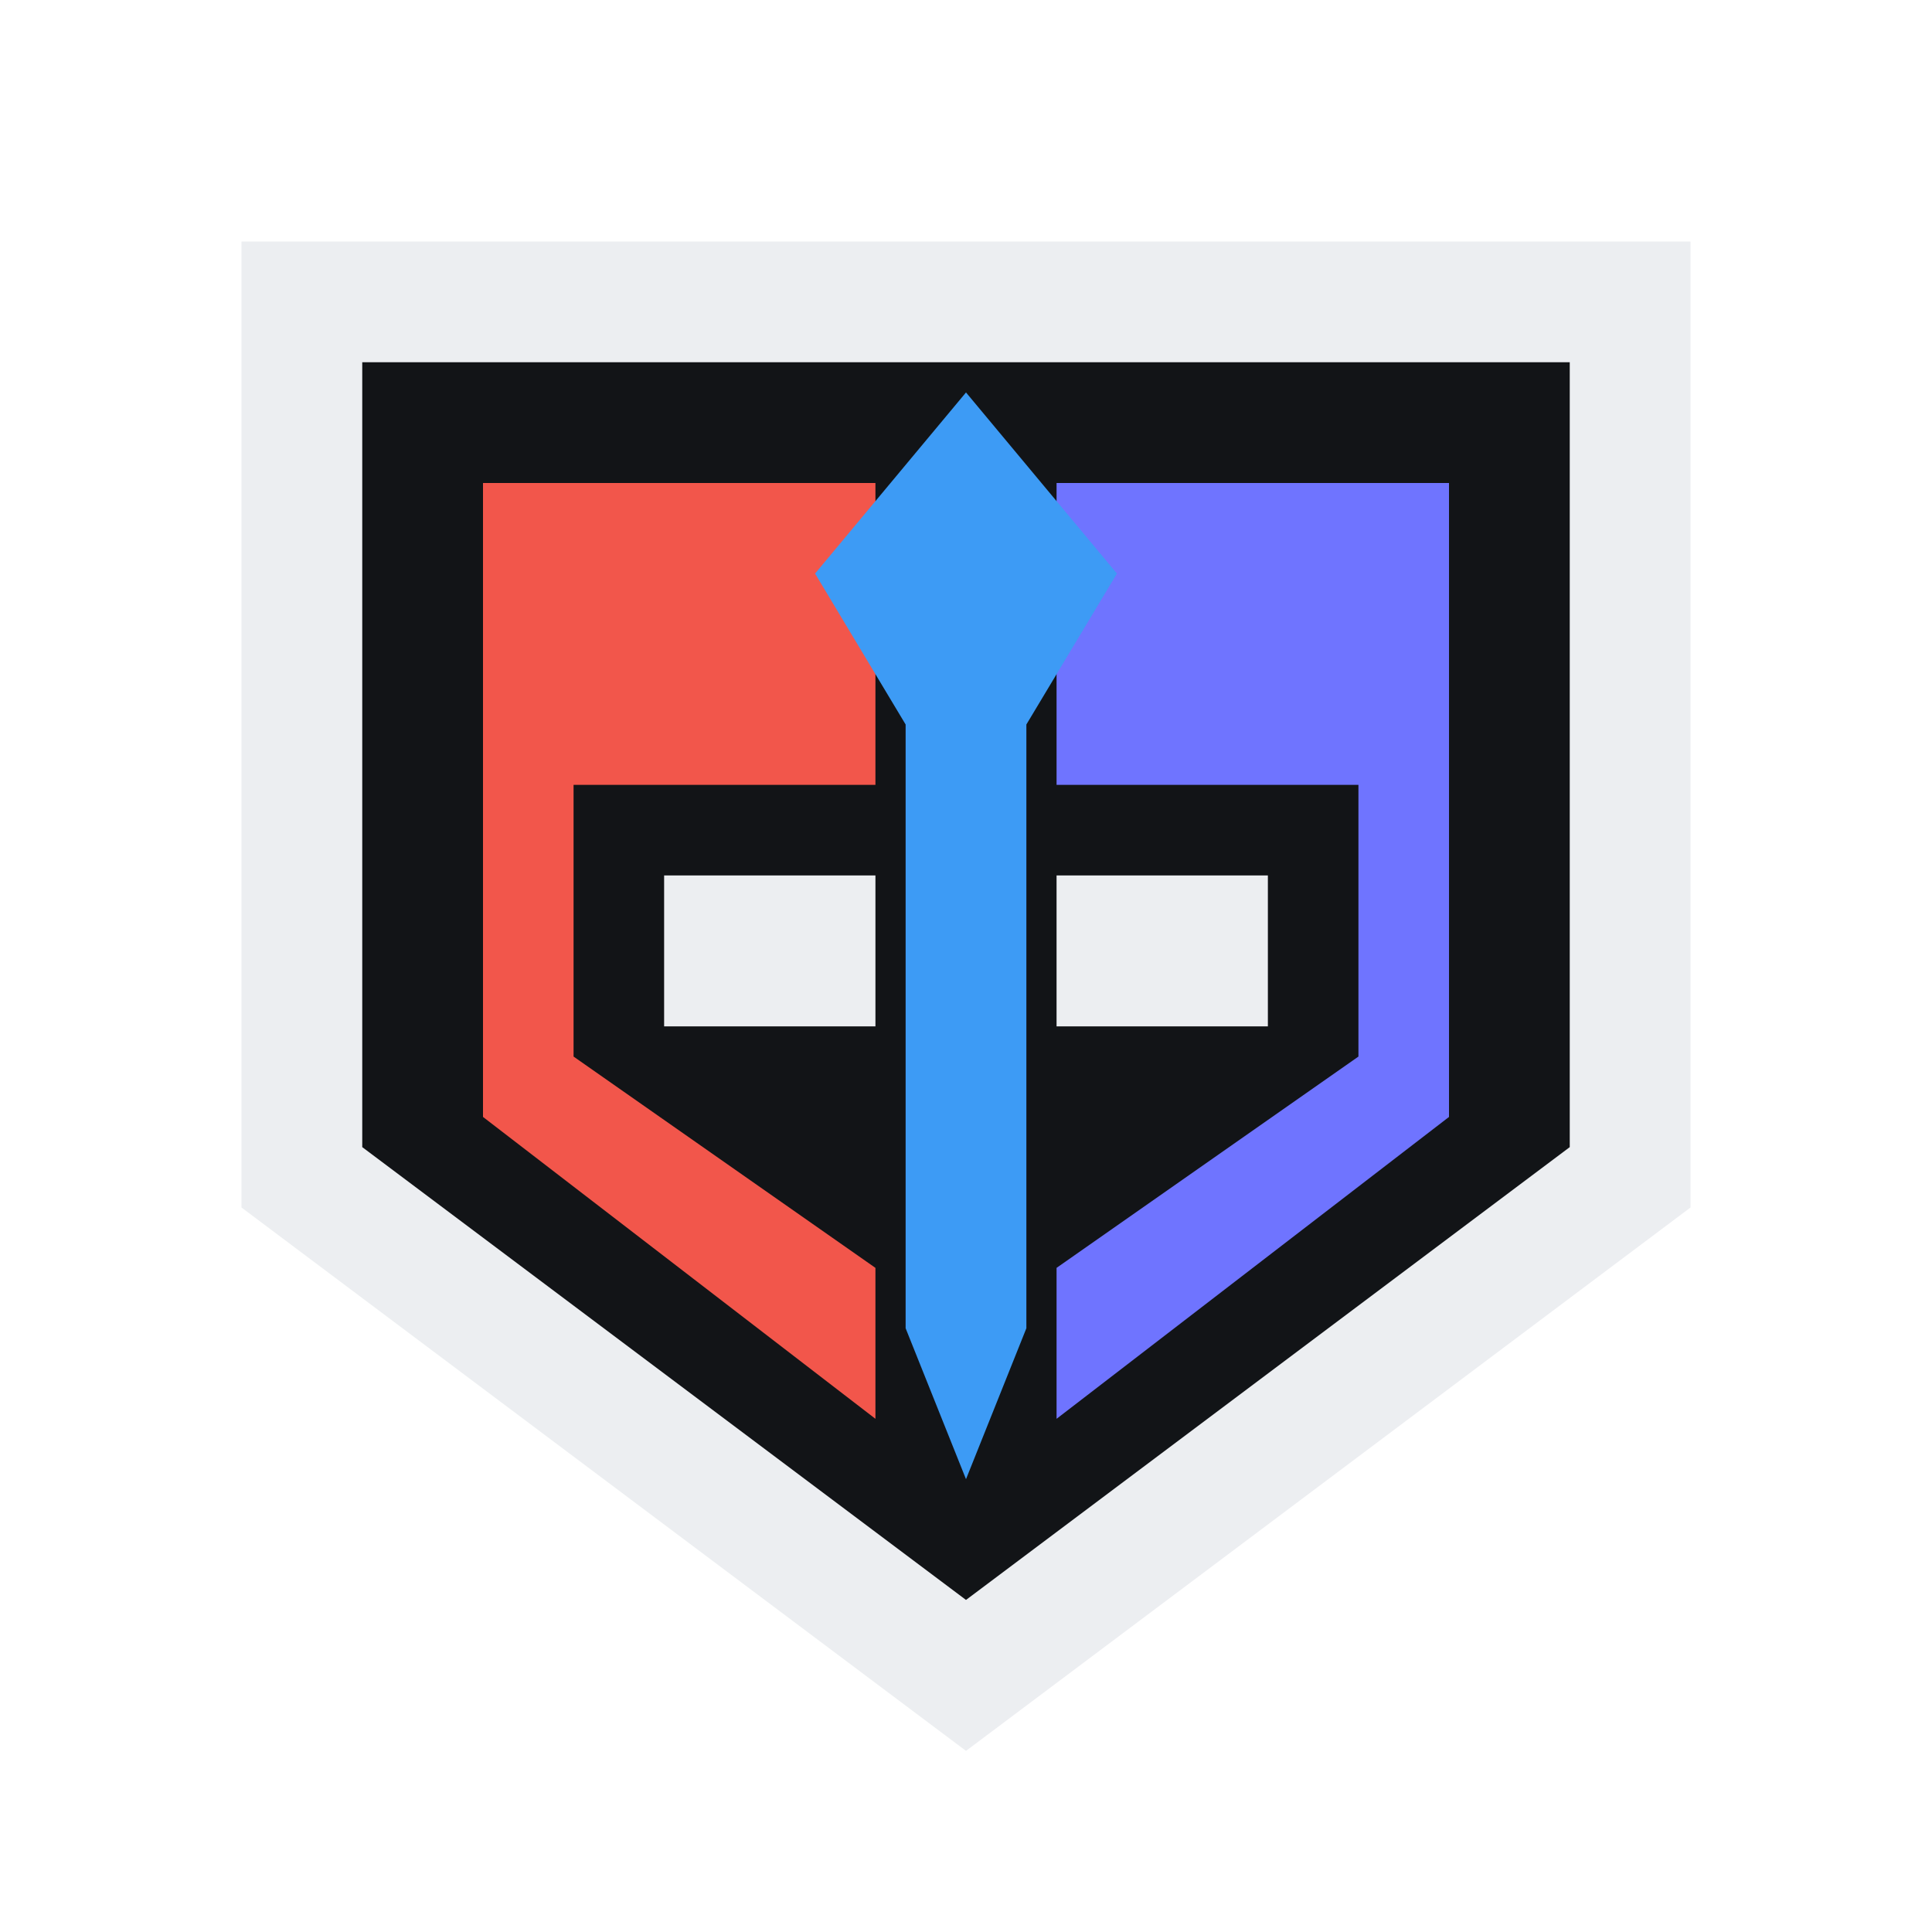
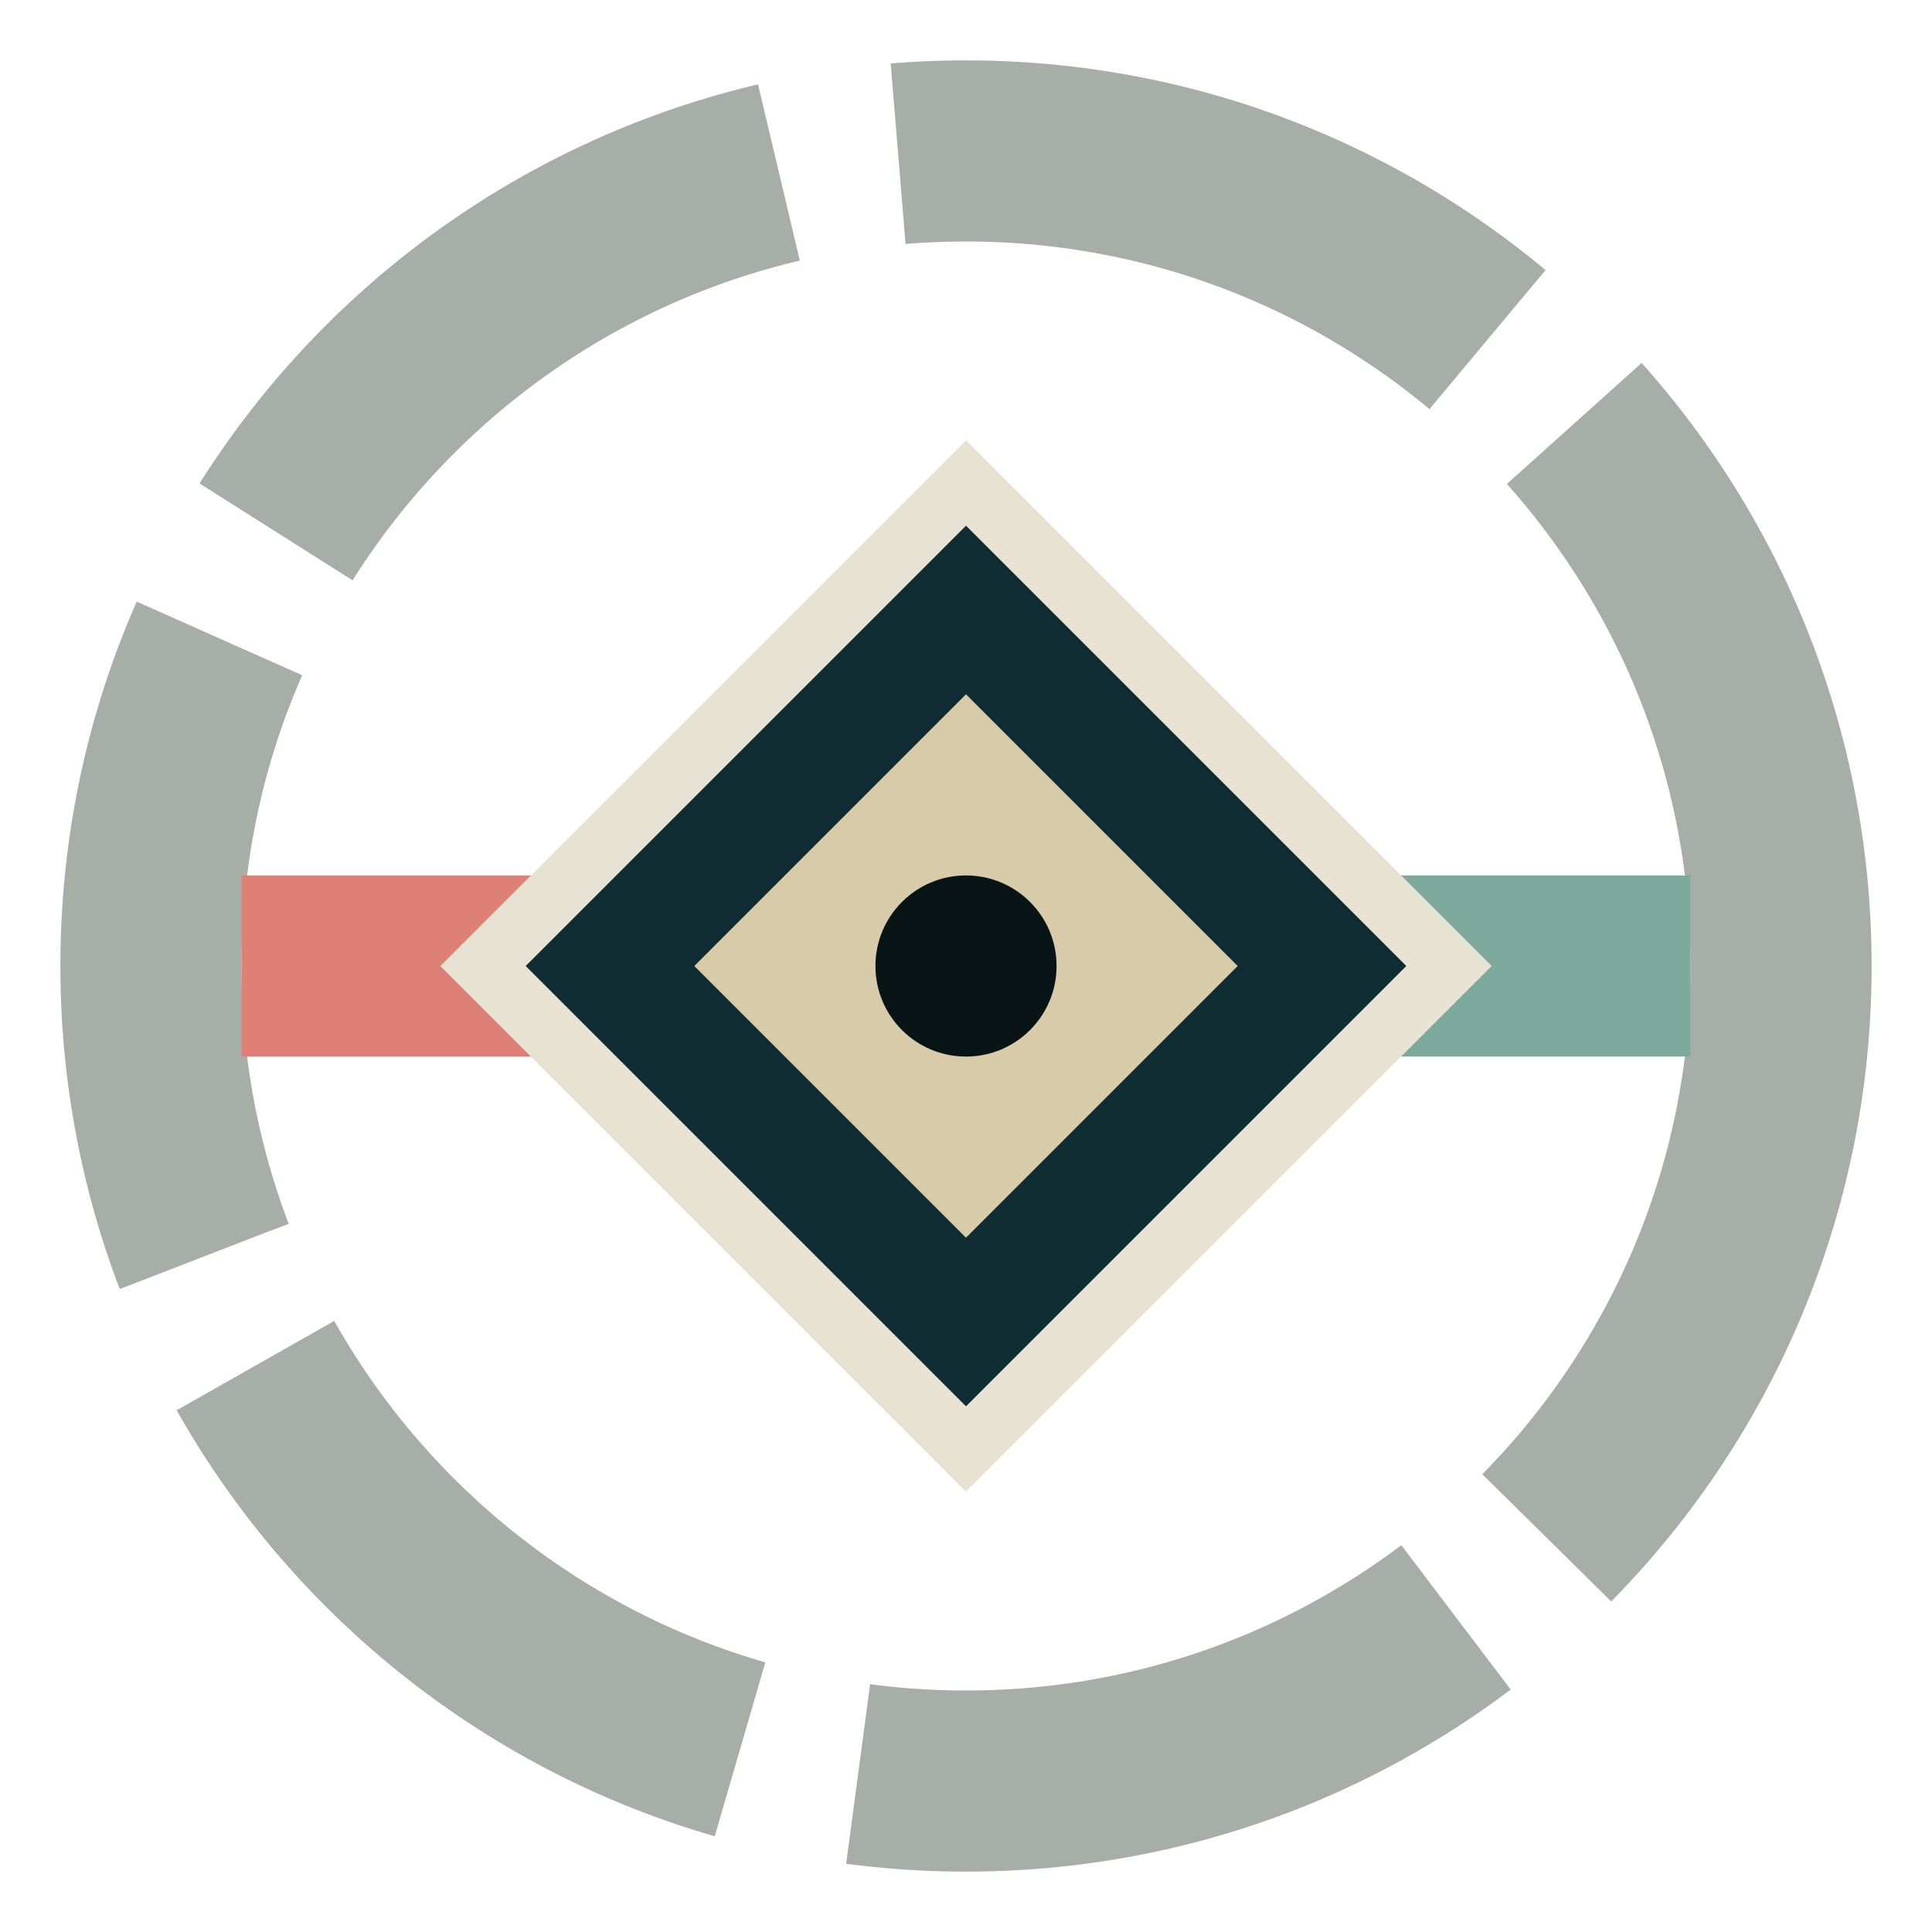
<svg xmlns="http://www.w3.org/2000/svg" viewBox="0 0 64 64" role="img" aria-labelledby="title description">
-   <path fill="#eceef1" d="M8 8h48v32L32 58 8 40V8Z" />
-   <path fill="#121417" d="M12 12h40v26L32 53 12 38V12Z" />
-   <path fill="#f2564b" d="M16 16h13v10H19v9l10 7v5L16 37V16Z" />
-   <path fill="#6f74ff" d="M35 16h13v21L35 47v-5l10-7v-9H35V16Z" />
-   <path fill="#3d9bf5" d="m32 13 5 6-3 5v20l-2 5-2-5V24l-3-5 5-6Z" />
-   <path fill="#eceef1" d="M22 29h7v5h-7zm13 0h7v5h-7z" />
+   <circle cx="32" cy="32" r="27" fill="none" stroke="#a7aea8" stroke-width="6" stroke-dasharray="21 4" />
+   <path fill="#df8078" d="M8 29h17l7 3-7 3H8Z" />
+   <path fill="#7eaa9e" d="M56 29H39l-7 3 7 3h17Z" />
+   <path fill="#102d33" stroke="#e8e2d2" stroke-width="2" d="m32 16 16 16-16 16-16-16Z" />
+   <path fill="#d8cbaa" d="m32 23 9 9-9 9-9-9Z" />
+   <circle cx="32" cy="32" r="3" fill="#091417" />
</svg>
